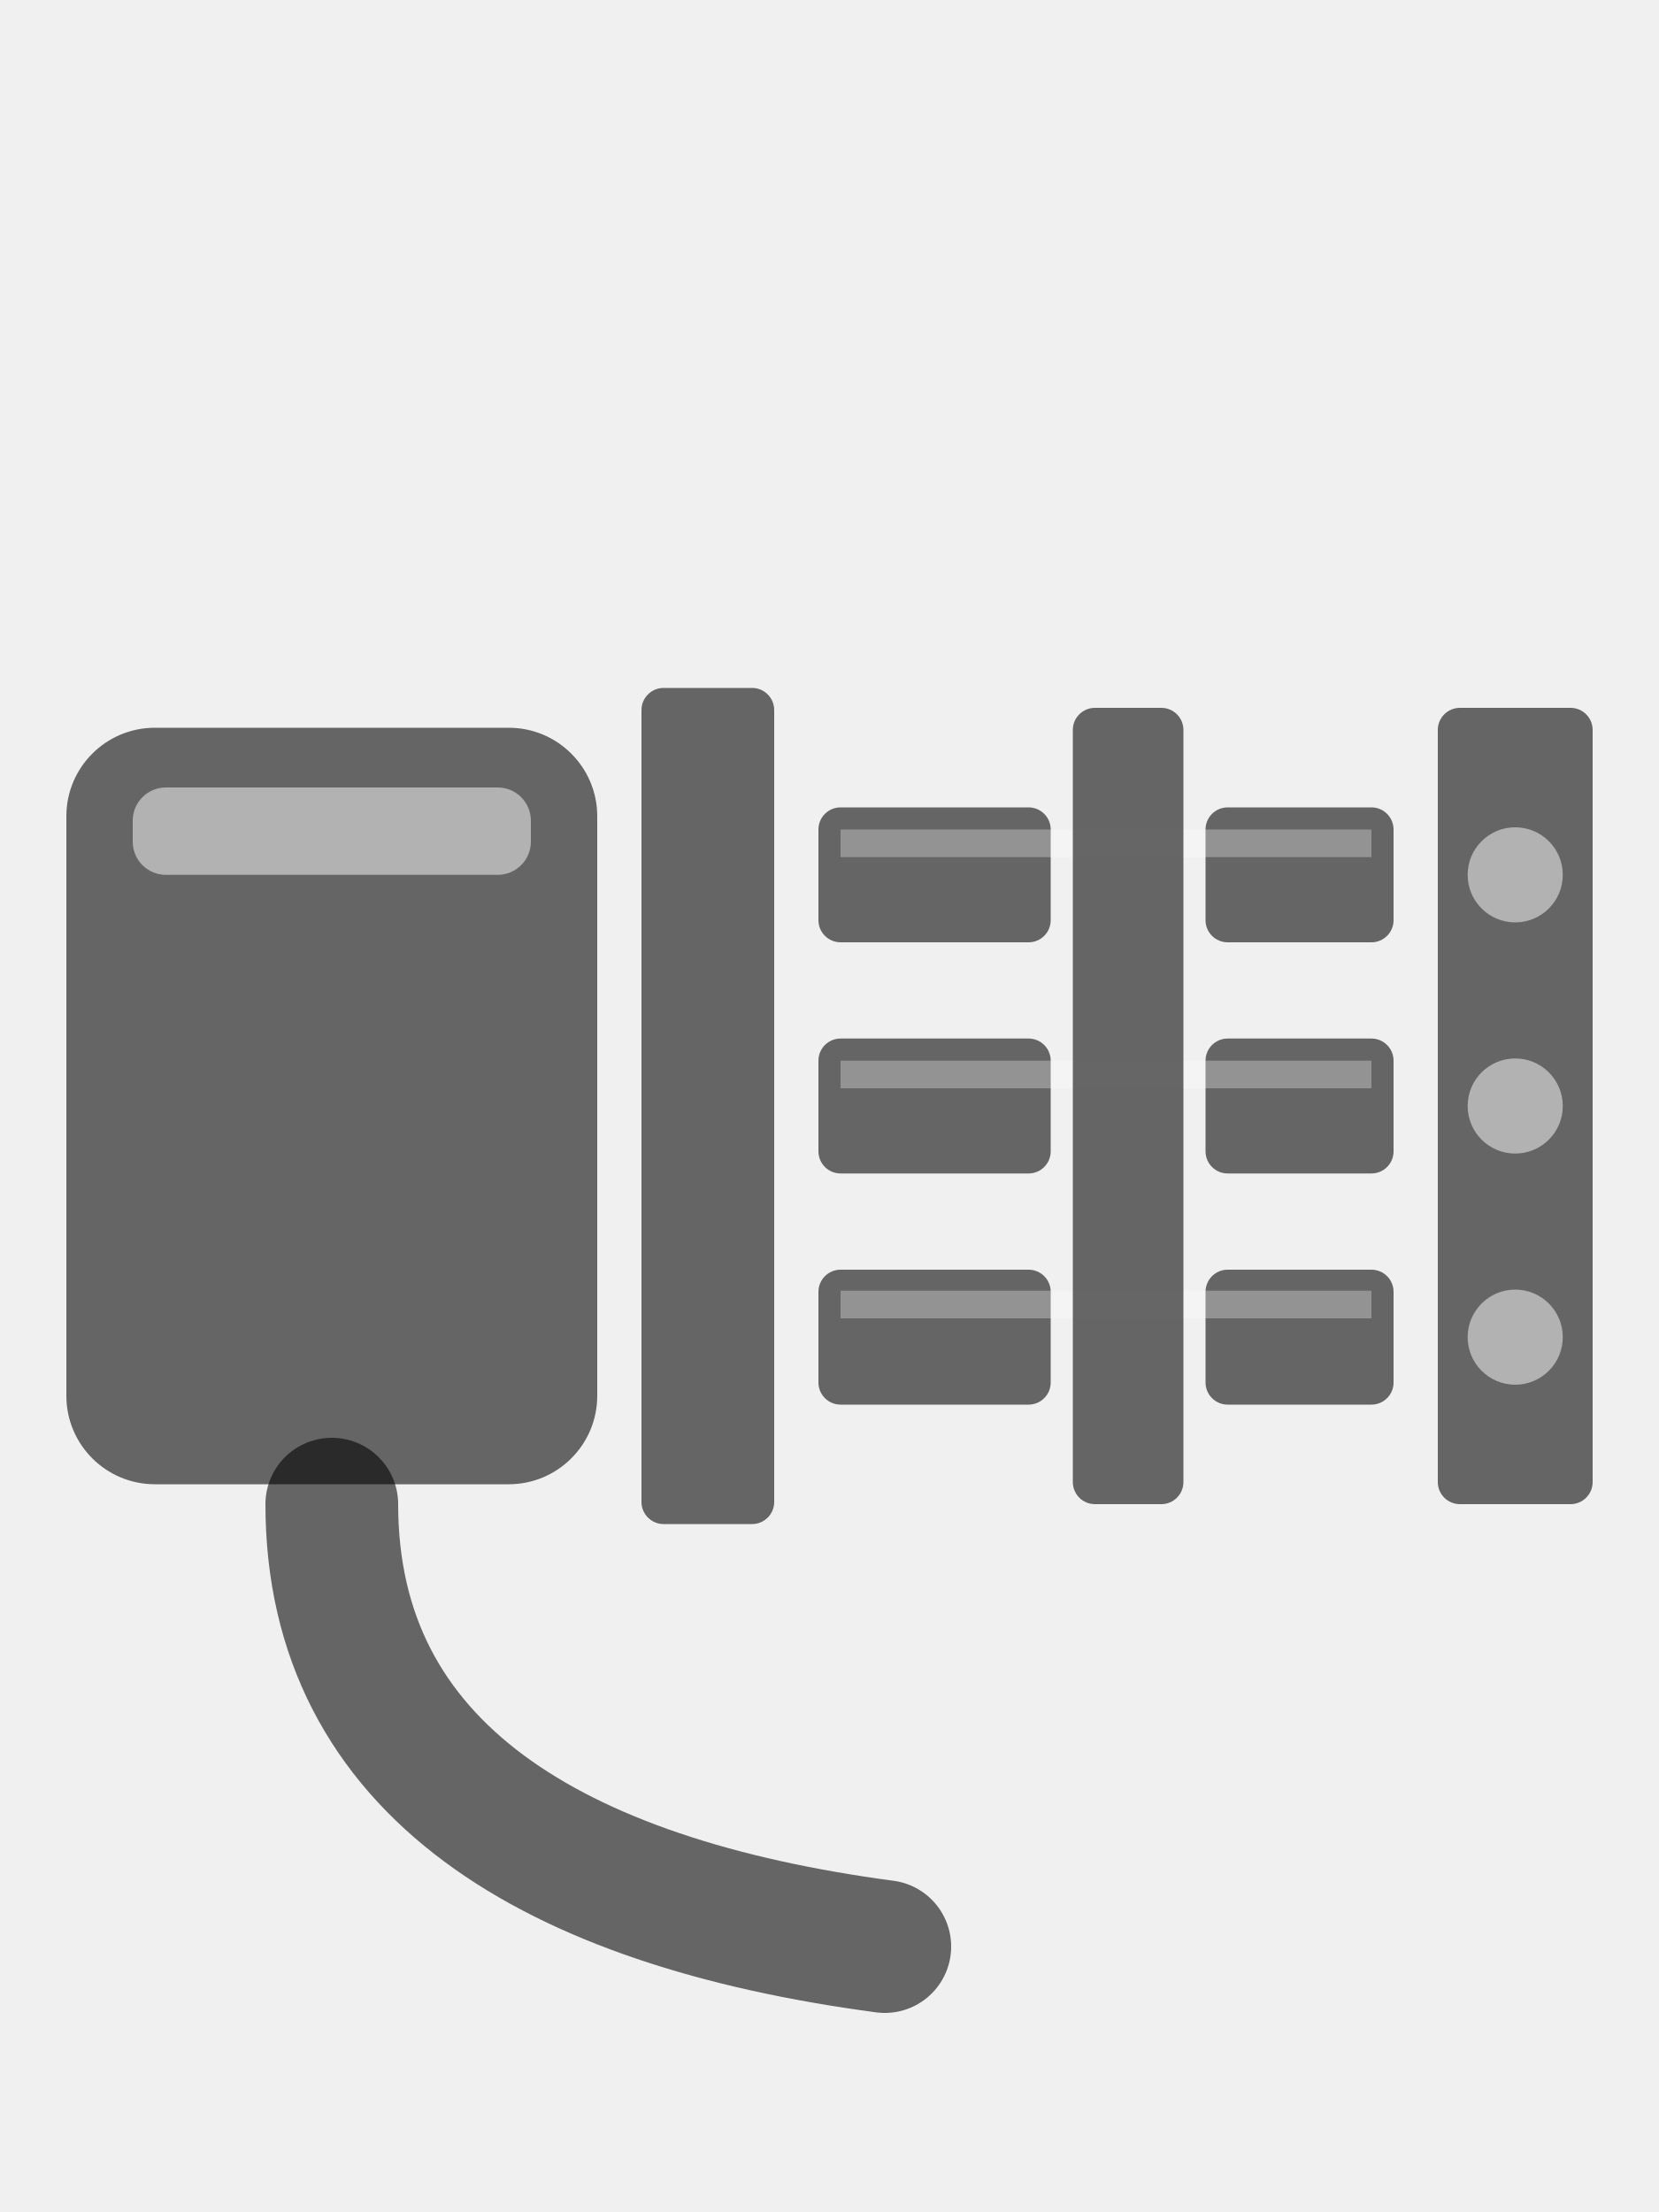
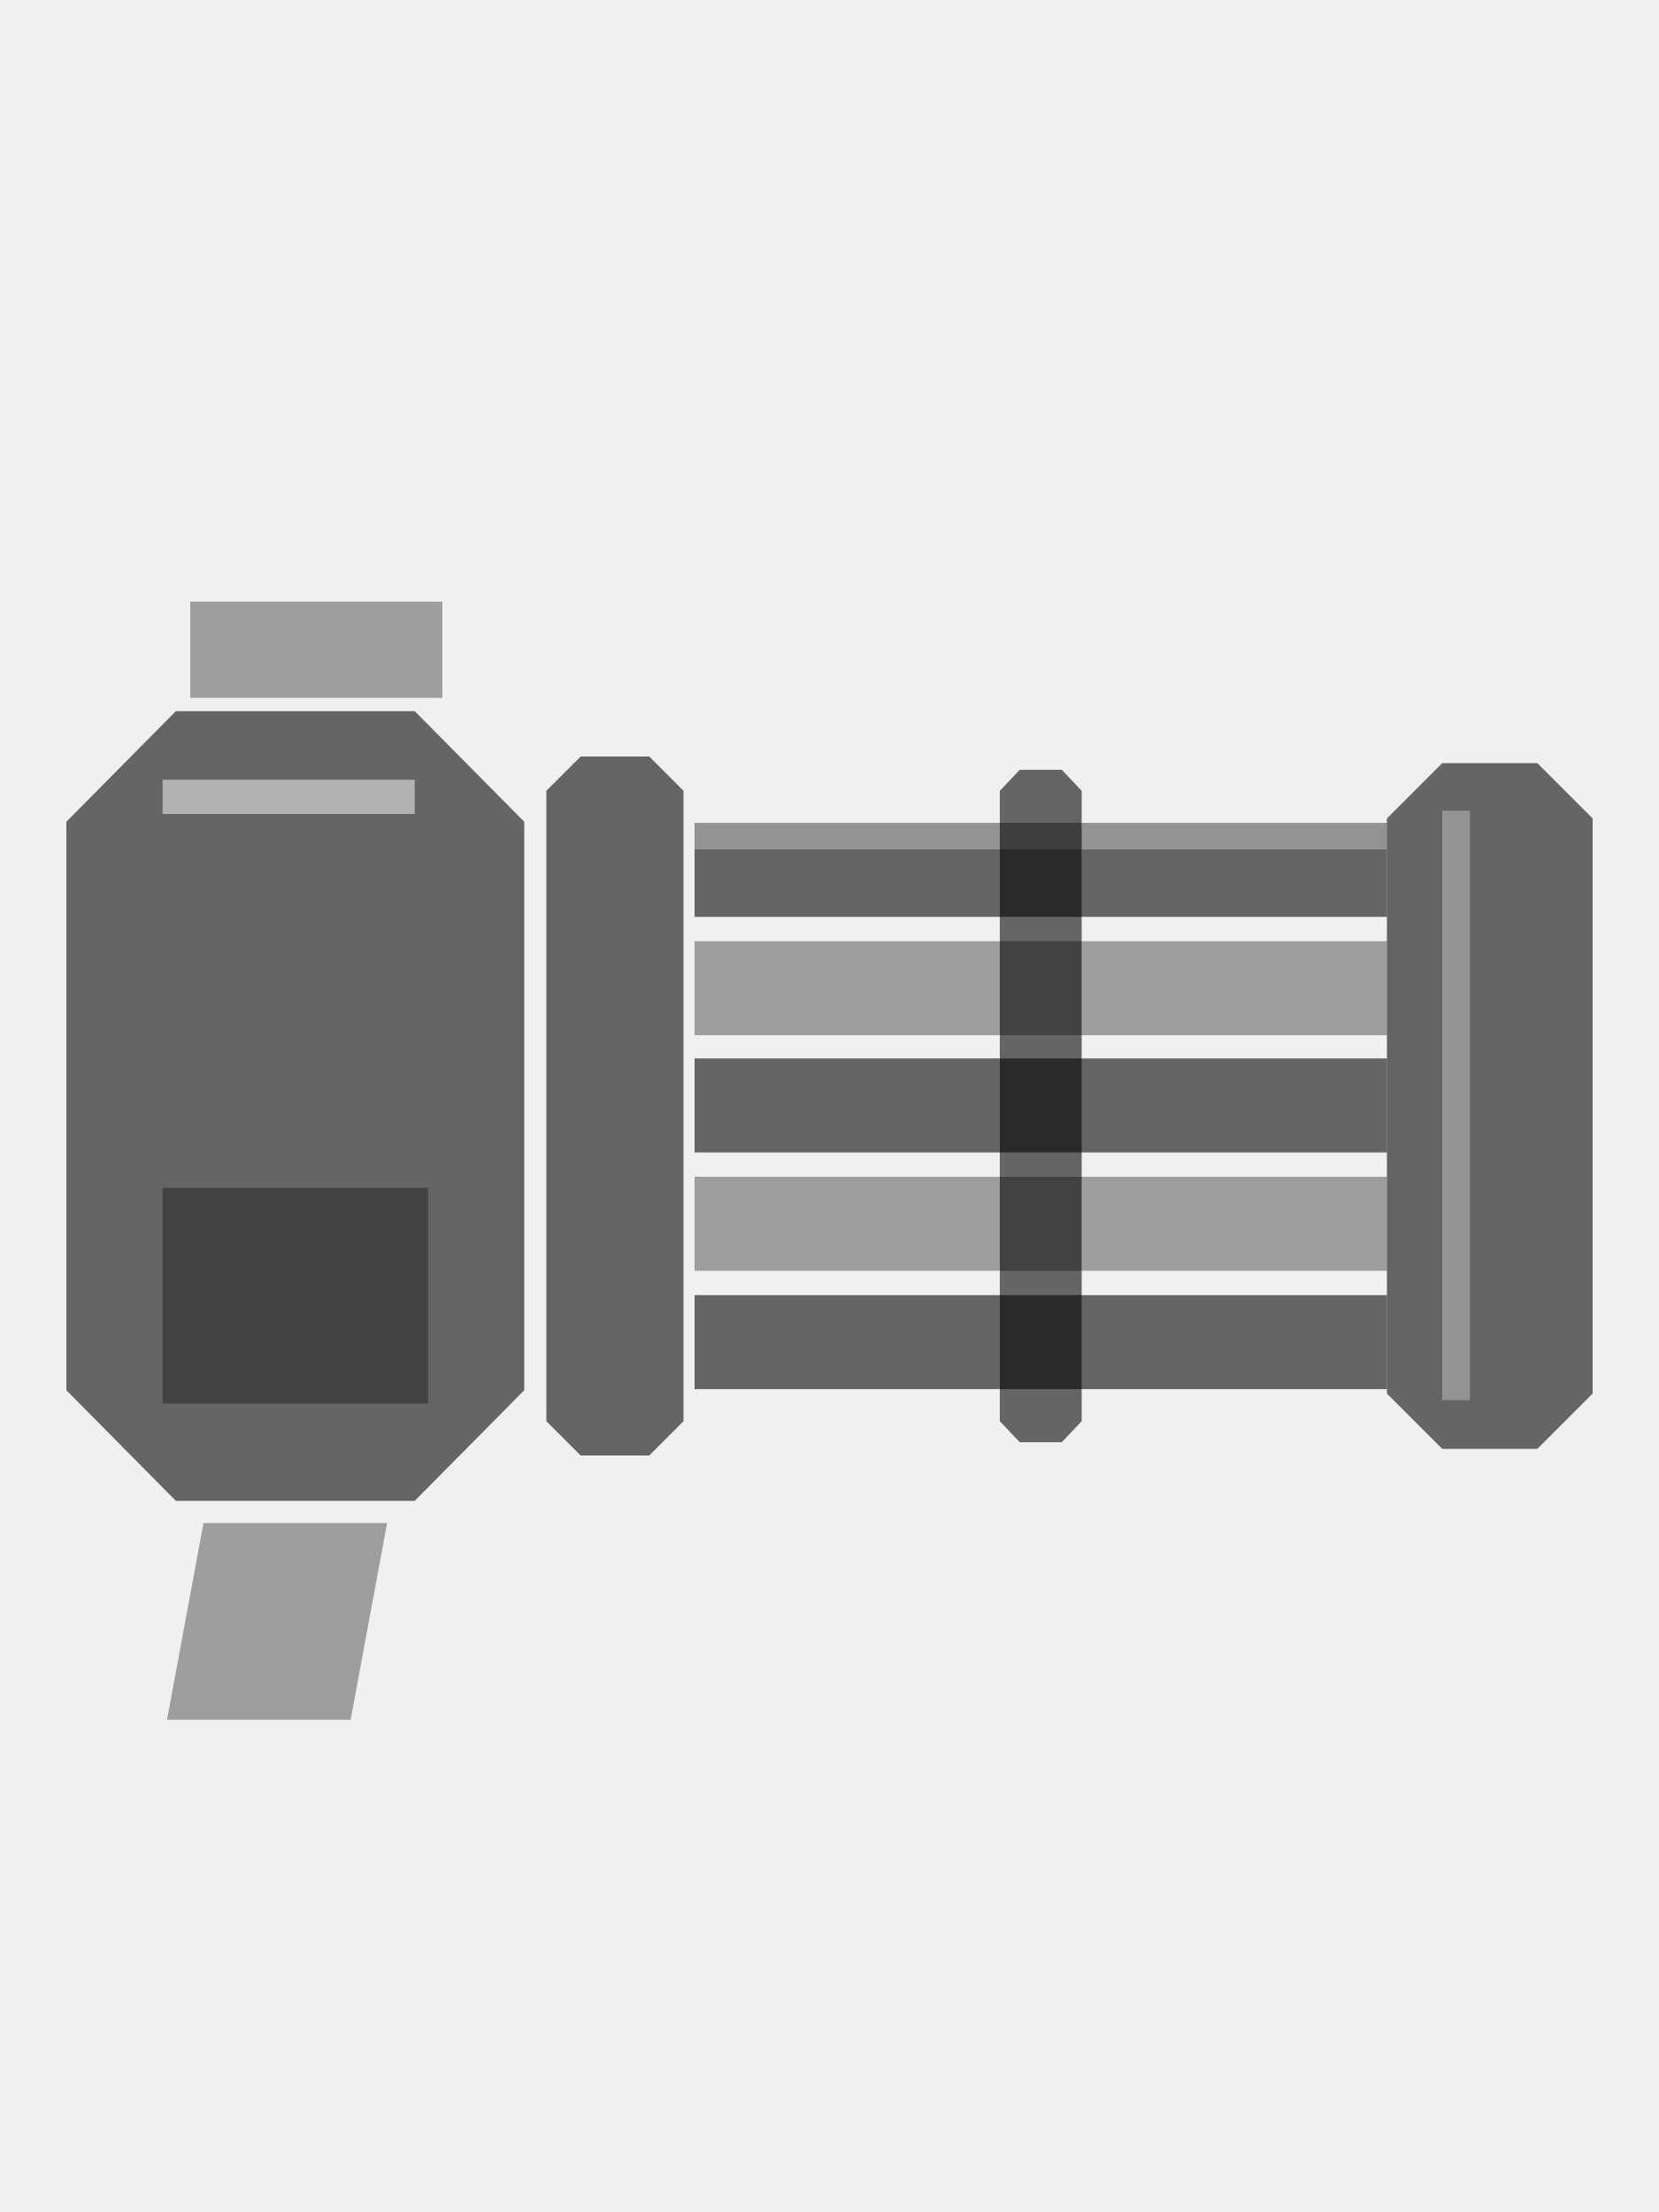
<svg xmlns="http://www.w3.org/2000/svg" viewBox="0 0 150 200">
-   <rect x="6" y="65.8" width="48" height="68.4" rx="8" fill="#000000" fill-opacity="0.58" />
-   <rect x="12" y="71.2" width="36" height="7.9" rx="3" fill="#ffffff" fill-opacity="0.5" />
-   <rect x="58" y="62.2" width="12" height="75.6" rx="2" fill="#000000" fill-opacity="0.58" />
-   <rect x="74" y="73" width="21" height="12.2" rx="2" fill="#000000" fill-opacity="0.58" />
-   <rect x="109" y="73" width="17" height="12.2" rx="2" fill="#000000" fill-opacity="0.58" />
-   <rect x="76" y="75" width="48" height="2.5" fill="#ffffff" fill-opacity="0.3" />
-   <rect x="74" y="93.9" width="21" height="12.2" rx="2" fill="#000000" fill-opacity="0.58" />
-   <rect x="109" y="93.9" width="17" height="12.2" rx="2" fill="#000000" fill-opacity="0.58" />
-   <rect x="76" y="95.9" width="48" height="2.5" fill="#ffffff" fill-opacity="0.3" />
-   <rect x="74" y="114.8" width="21" height="12.2" rx="2" fill="#000000" fill-opacity="0.58" />
-   <rect x="109" y="114.8" width="17" height="12.2" rx="2" fill="#000000" fill-opacity="0.58" />
-   <rect x="76" y="116.7" width="48" height="2.5" fill="#ffffff" fill-opacity="0.3" />
-   <rect x="97" y="64" width="10" height="72" rx="2" fill="#000000" fill-opacity="0.58" />
-   <rect x="130" y="64" width="14" height="72" rx="2" fill="#000000" fill-opacity="0.58" />
-   <ellipse cx="137" cy="79.1" rx="4.3" ry="4.3" fill="#ffffff" fill-opacity="0.5" />
-   <ellipse cx="137" cy="100" rx="4.3" ry="4.3" fill="#ffffff" fill-opacity="0.5" />
-   <ellipse cx="137" cy="120.9" rx="4.3" ry="4.3" fill="#ffffff" fill-opacity="0.5" />
-   <path d="M 30 136 C 30 160 50 172 80 176" fill="none" stroke="#000000" stroke-opacity="0.58" stroke-width="12" stroke-linecap="round" stroke-linejoin="round" />
+   <polygon points="15.9,64.3 37.5,64.3 47.4,74.3 47.4,125.7 37.5,135.7 15.9,135.7 6,125.7 6,74.3" fill="#000000" fill-opacity="0.58" />
+   <rect x="17.2" y="54.4" width="22.8" height="8.7" fill="#000000" fill-opacity="0.34" />
+   <rect x="14.7" y="70.5" width="22.8" height="3.1" fill="#ffffff" fill-opacity="0.5" />
+   <rect x="14.7" y="107.4" width="24" height="19.5" fill="#000000" fill-opacity="0.34" />
+   <polygon points="18.4,137.7 35,137.7 31.7,155.5 15.1,155.5" fill="#000000" fill-opacity="0.34" />
+   <polygon points="52.5,68.4 58.7,68.4 61.8,71.5 61.8,128.5 58.7,131.6 52.5,131.6 49.4,128.5 49.4,71.5" fill="#000000" fill-opacity="0.58" />
+   <rect x="62.8" y="74.4" width="62.6" height="8.5" fill="#000000" fill-opacity="0.58" />
+   <rect x="62.8" y="85.1" width="62.6" height="8.5" fill="#000000" fill-opacity="0.34" />
+   <rect x="62.8" y="95.7" width="62.6" height="8.5" fill="#000000" fill-opacity="0.58" />
+   <rect x="62.8" y="106.4" width="62.6" height="8.5" fill="#000000" fill-opacity="0.34" />
+   <rect x="62.8" y="117.1" width="62.6" height="8.5" fill="#000000" fill-opacity="0.58" />
+   <rect x="62.8" y="74.4" width="62.6" height="2.4" fill="#ffffff" fill-opacity="0.3" />
+   <polygon points="92.2,69.6 96,69.6 97.8,71.5 97.8,128.5 96,130.4 92.2,130.4 90.4,128.5 90.4,71.5" fill="#000000" fill-opacity="0.58" />
+   <polygon points="130.4,69 139,69 144,74 144,126 139,131 130.4,131 125.4,126 125.4,74" fill="#000000" fill-opacity="0.58" />
+   <rect x="130.4" y="73.3" width="2.5" height="53.3" fill="#ffffff" fill-opacity="0.3" />
</svg>
